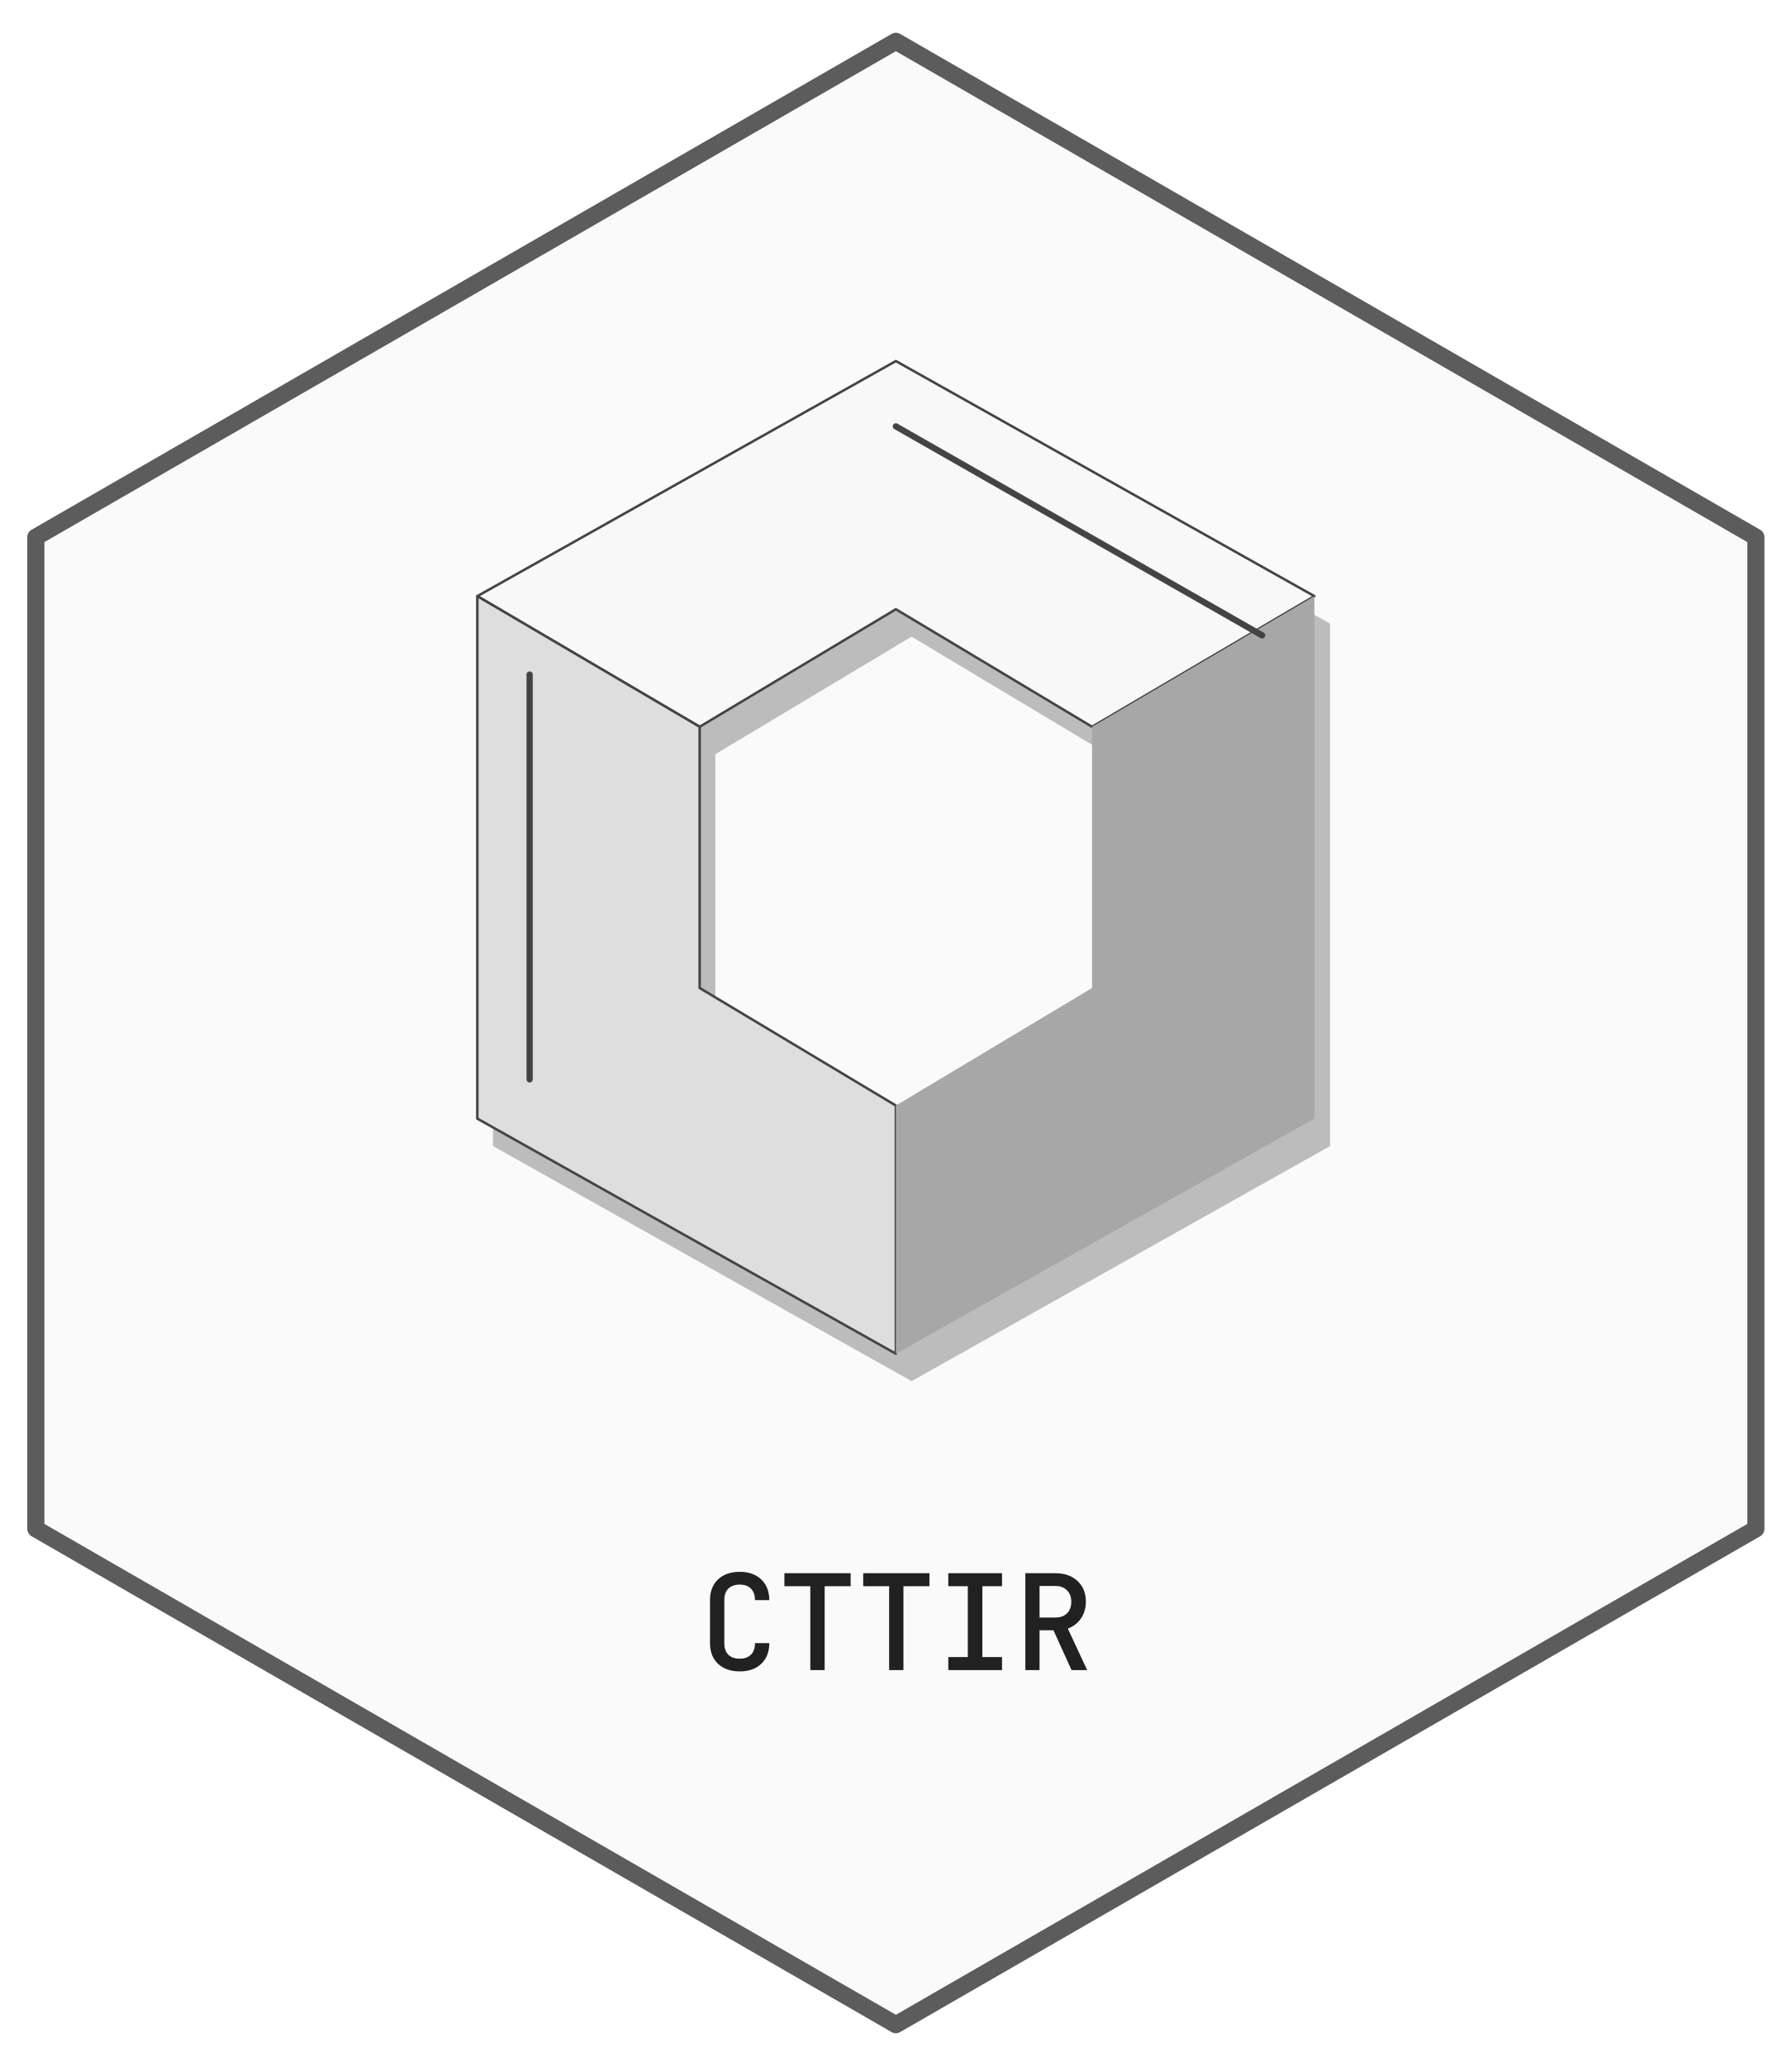
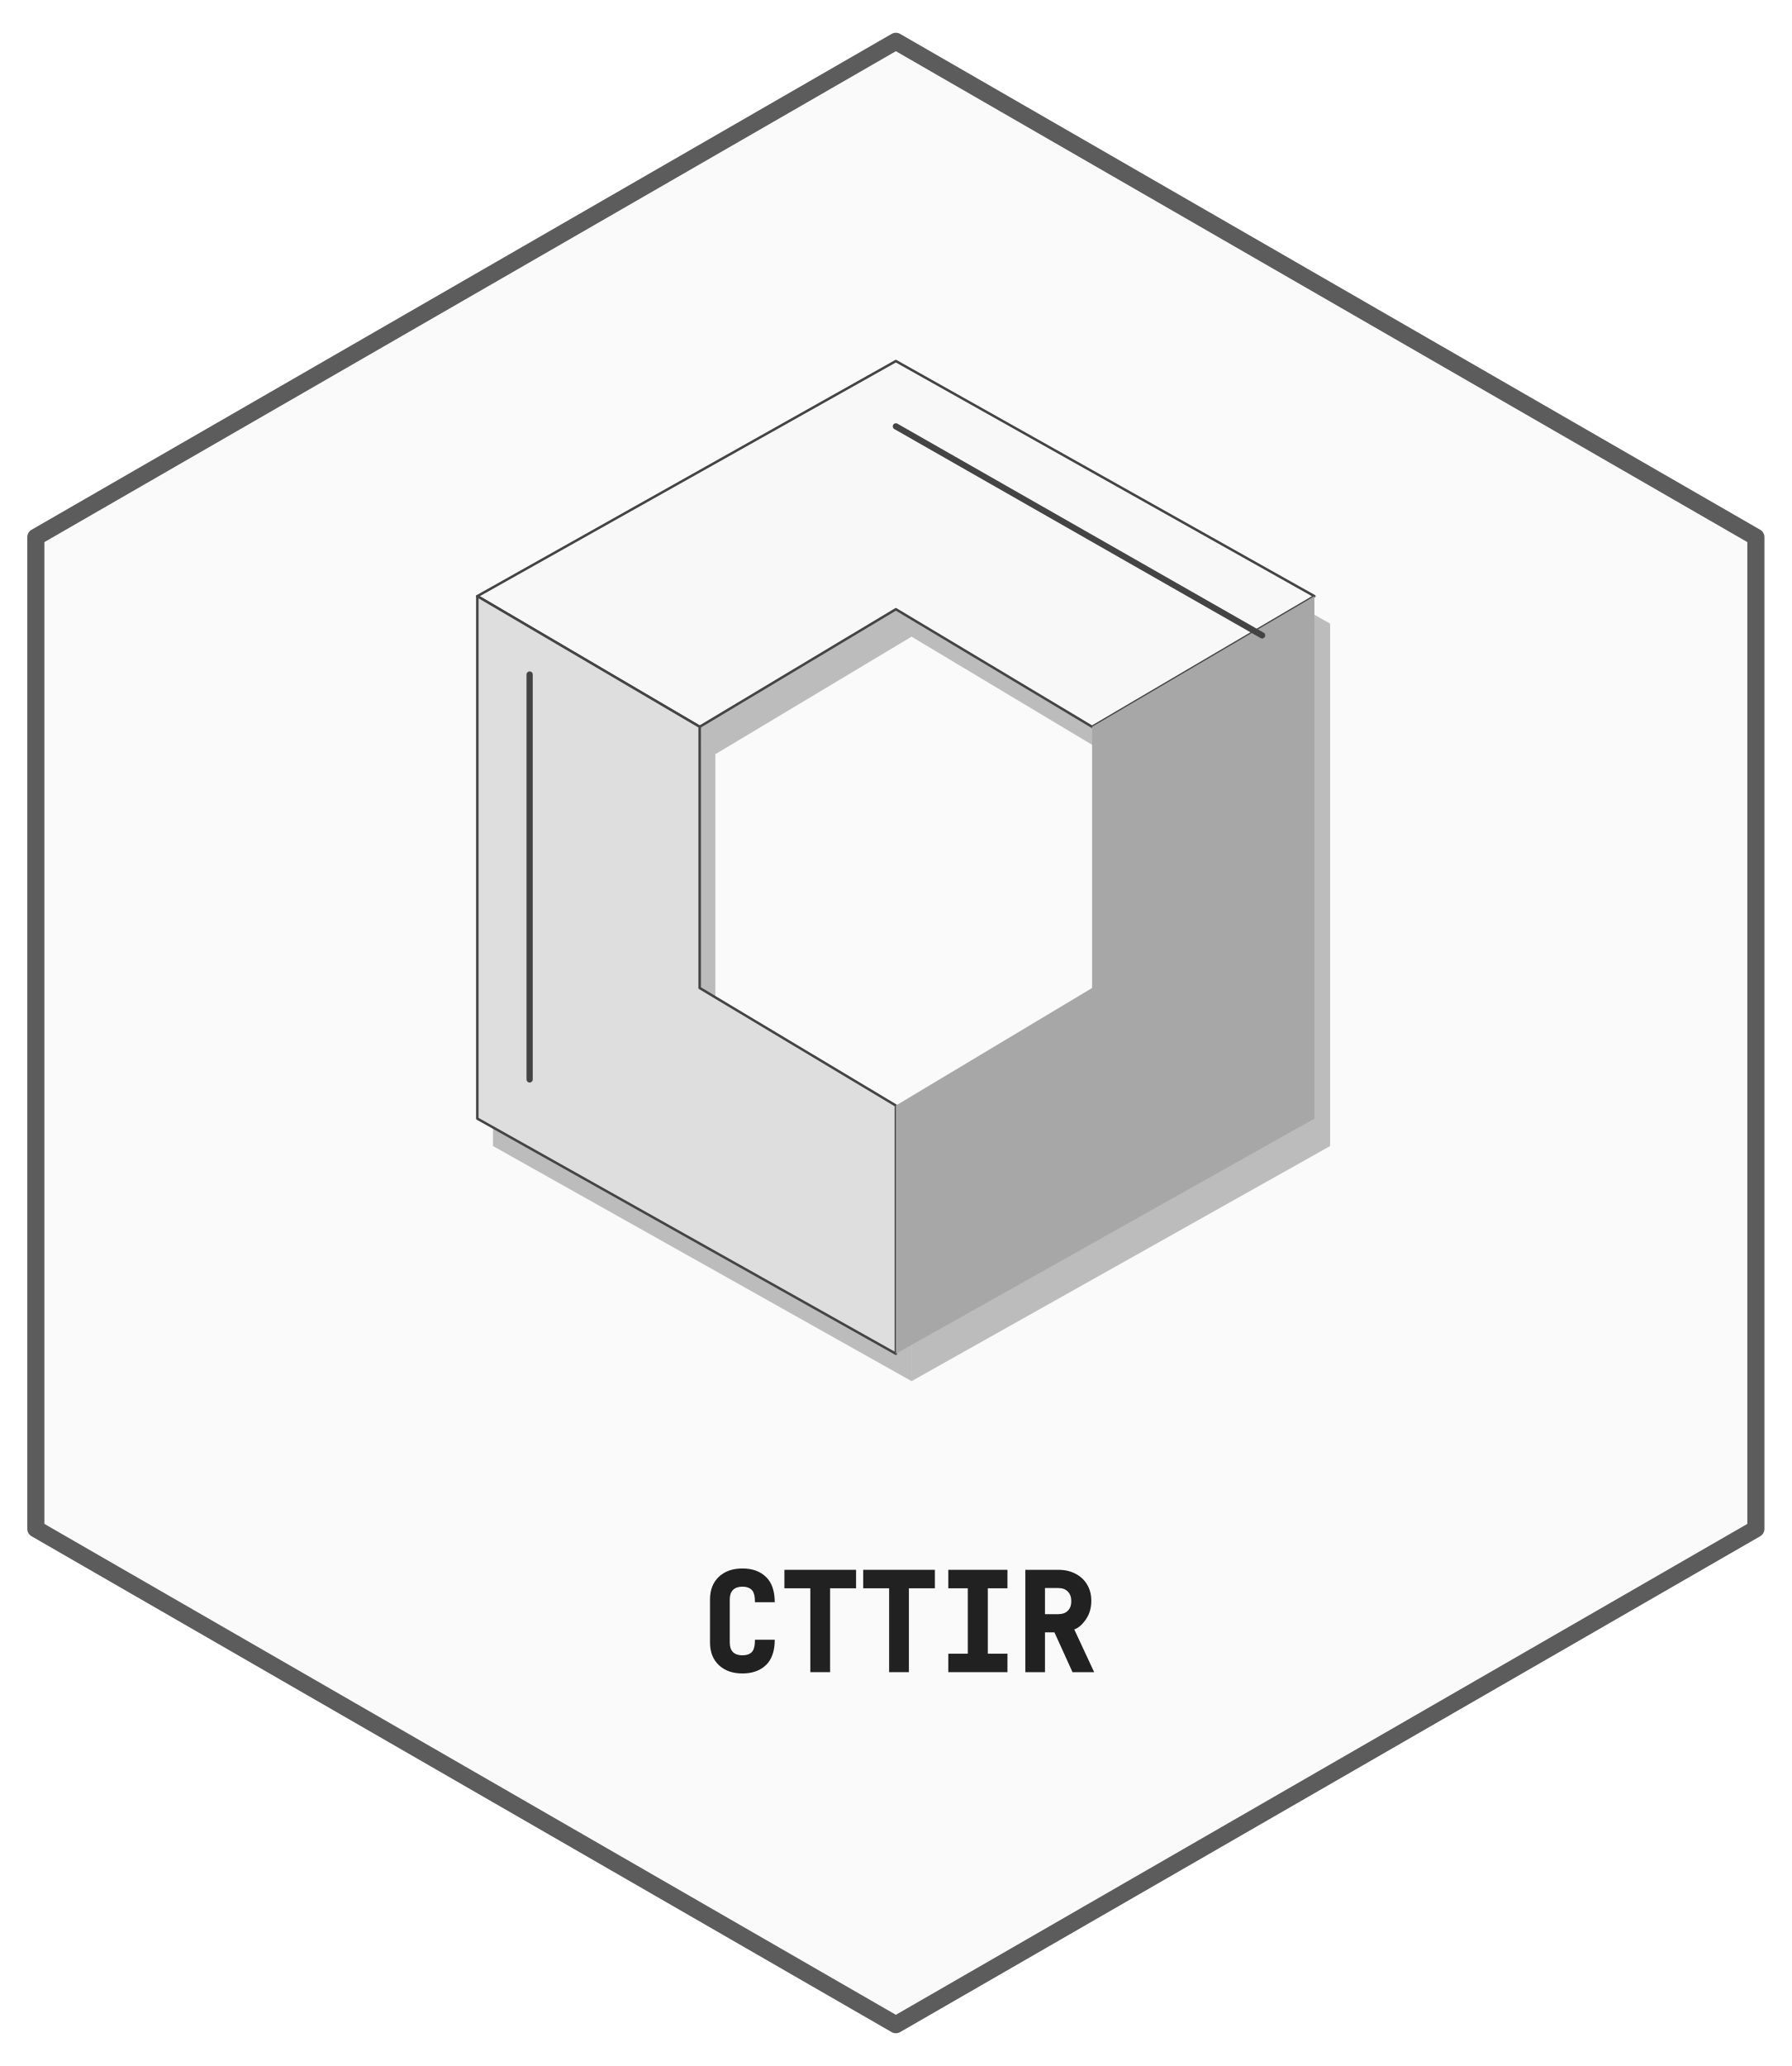
- <svg xmlns="http://www.w3.org/2000/svg" xmlns:xlink="http://www.w3.org/1999/xlink" width="432pt" height="498pt" viewBox="0 0 432 498">
+ <svg xmlns="http://www.w3.org/2000/svg" xmlns:xlink="http://www.w3.org/1999/xlink" width="432" height="498" viewBox="0 0 432 498">
  <defs>
    <g>
      <g id="glyph-0-0">
-         <path d="M 9.859 0.312 C 7.66 0.312 5.914 -0.297 4.625 -1.516 C 3.332 -2.742 2.688 -4.406 2.688 -6.5 L 2.688 -16.859 C 2.688 -18.973 3.332 -20.641 4.625 -21.859 C 5.914 -23.078 7.66 -23.688 9.859 -23.688 C 12.035 -23.688 13.766 -23.07 15.047 -21.844 C 16.336 -20.613 16.984 -18.953 16.984 -16.859 L 13.531 -16.859 C 13.531 -18.078 13.203 -19.004 12.547 -19.641 C 11.898 -20.285 11.004 -20.609 9.859 -20.609 C 8.68 -20.609 7.766 -20.285 7.109 -19.641 C 6.461 -19.004 6.141 -18.078 6.141 -16.859 L 6.141 -6.5 C 6.141 -5.281 6.461 -4.348 7.109 -3.703 C 7.766 -3.066 8.68 -2.75 9.859 -2.75 C 11.004 -2.75 11.898 -3.066 12.547 -3.703 C 13.203 -4.348 13.531 -5.281 13.531 -6.5 L 16.984 -6.5 C 16.984 -4.406 16.336 -2.742 15.047 -1.516 C 13.766 -0.297 12.035 0.312 9.859 0.312 Z M 9.859 0.312 " />
+         <path d="M 10.516 0.312 C 8.141 0.312 6.238 -0.359 4.812 -1.703 C 3.395 -3.055 2.688 -4.875 2.688 -7.156 L 2.688 -17.516 C 2.688 -19.816 3.395 -21.641 4.812 -22.984 C 6.238 -24.328 8.141 -25 10.516 -25 C 12.867 -25 14.754 -24.32 16.172 -22.969 C 17.586 -21.613 18.297 -19.578 18.297 -16.859 L 13.531 -16.859 C 13.531 -18.328 13.27 -19.316 12.75 -19.828 C 12.227 -20.348 11.484 -20.609 10.516 -20.609 C 9.516 -20.609 8.754 -20.348 8.234 -19.828 C 7.711 -19.316 7.453 -18.547 7.453 -17.516 L 7.453 -7.156 C 7.453 -6.125 7.711 -5.348 8.234 -4.828 C 8.754 -4.316 9.516 -4.062 10.516 -4.062 C 11.484 -4.062 12.227 -4.316 12.75 -4.828 C 13.27 -5.348 13.531 -6.344 13.531 -7.812 L 18.297 -7.812 C 18.297 -5.094 17.586 -3.055 16.172 -1.703 C 14.754 -0.359 12.867 0.312 10.516 0.312 Z M 10.516 0.312 " />
      </g>
      <g id="glyph-0-1">
-         <path d="M 7.875 0 L 7.875 -20.219 L 1.625 -20.219 L 1.625 -23.359 L 17.594 -23.359 L 17.594 -20.219 L 11.328 -20.219 L 11.328 0 Z M 7.875 0 " />
+         <path d="M 7.875 0 L 7.875 -20.219 L 1.625 -20.219 L 1.625 -24.672 L 18.906 -24.672 L 18.906 -20.219 L 12.641 -20.219 L 12.641 0 Z M 7.875 0 " />
      </g>
      <g id="glyph-0-2">
-         <path d="M 3.141 0 L 3.141 -3.141 L 7.844 -3.141 L 7.844 -20.219 L 3.141 -20.219 L 3.141 -23.359 L 16.094 -23.359 L 16.094 -20.219 L 11.359 -20.219 L 11.359 -3.141 L 16.094 -3.141 L 16.094 0 Z M 3.141 0 " />
+         <path d="M 3.141 0 L 3.141 -4.453 L 7.844 -4.453 L 7.844 -20.219 L 3.141 -20.219 L 3.141 -24.672 L 17.406 -24.672 L 17.406 -20.219 L 12.672 -20.219 L 12.672 -4.453 L 17.406 -4.453 L 17.406 0 Z M 3.141 0 " />
      </g>
      <g id="glyph-0-3">
-         <path d="M 2.719 0 L 2.719 -23.359 L 10.016 -23.359 C 11.461 -23.359 12.734 -23.07 13.828 -22.5 C 14.93 -21.938 15.785 -21.145 16.391 -20.125 C 17.004 -19.102 17.312 -17.898 17.312 -16.516 C 17.312 -14.953 16.914 -13.594 16.125 -12.438 C 15.332 -11.289 14.273 -10.484 12.953 -10.016 L 17.625 0 L 13.859 0 L 9.5 -9.594 L 6.141 -9.594 L 6.141 0 Z M 6.141 -12.672 L 10.016 -12.672 C 11.172 -12.672 12.086 -13.008 12.766 -13.688 C 13.453 -14.375 13.797 -15.297 13.797 -16.453 C 13.797 -17.617 13.445 -18.547 12.75 -19.234 C 12.062 -19.93 11.148 -20.281 10.016 -20.281 L 6.141 -20.281 Z M 6.141 -12.672 " />
+         <path d="M 2.719 0 L 2.719 -24.672 L 10.672 -24.672 C 12.223 -24.672 13.598 -24.359 14.797 -23.734 C 16.004 -23.117 16.941 -22.25 17.609 -21.125 C 18.285 -20 18.625 -18.68 18.625 -17.172 C 18.625 -15.473 18.188 -13.988 17.312 -12.719 C 16.445 -11.457 15.516 -10.648 14.516 -10.297 L 19.312 0 L 14.094 0 L 9.734 -9.594 L 7.453 -9.594 L 7.453 0 Z M 7.453 -13.984 L 10.672 -13.984 C 11.648 -13.984 12.414 -14.258 12.969 -14.812 C 13.52 -15.363 13.797 -16.129 13.797 -17.109 C 13.797 -18.098 13.516 -18.875 12.953 -19.438 C 12.391 -20 11.629 -20.281 10.672 -20.281 L 7.453 -20.281 Z M 7.453 -13.984 " />
      </g>
    </g>
  </defs>
  <path fill-rule="nonzero" fill="rgb(98.039%, 98.039%, 98.039%)" fill-opacity="1" stroke-width="4.125" stroke-linecap="round" stroke-linejoin="round" stroke="rgb(36.078%, 36.078%, 36.078%)" stroke-opacity="1" stroke-miterlimit="10" d="M 216 9.961 L 423.359 129.48 L 423.359 368.52 L 216 488.039 L 8.641 368.52 L 8.641 129.48 Z M 216 9.961 " />
  <path fill-rule="nonzero" fill="rgb(1.961%, 1.961%, 1.961%)" fill-opacity="0.251" d="M 219.785 93.645 L 320.699 150.316 L 267.09 181.797 L 219.785 153.465 L 172.48 181.797 L 118.867 150.316 Z M 219.785 93.645 " />
  <path fill-rule="nonzero" fill="rgb(97.255%, 97.255%, 97.255%)" fill-opacity="1" stroke-width="0.6" stroke-linecap="round" stroke-linejoin="round" stroke="rgb(26.667%, 26.667%, 26.667%)" stroke-opacity="1" stroke-miterlimit="10" d="M 216 87.031 L 316.914 143.703 L 263.305 175.188 L 216 146.852 L 168.695 175.188 L 115.086 143.703 Z M 216 87.031 " />
  <path fill-rule="nonzero" fill="rgb(1.961%, 1.961%, 1.961%)" fill-opacity="0.251" d="M 118.867 150.316 L 172.48 181.797 L 172.48 244.766 L 219.785 273.102 L 219.785 332.918 L 118.867 276.25 Z M 118.867 150.316 " />
  <path fill-rule="nonzero" fill="rgb(87.059%, 87.059%, 87.059%)" fill-opacity="1" stroke-width="0.6" stroke-linecap="round" stroke-linejoin="round" stroke="rgb(26.667%, 26.667%, 26.667%)" stroke-opacity="1" stroke-miterlimit="10" d="M 115.086 143.703 L 168.695 175.188 L 168.695 238.152 L 216 266.488 L 216 326.309 L 115.086 269.637 Z M 115.086 143.703 " />
  <path fill-rule="nonzero" fill="rgb(1.961%, 1.961%, 1.961%)" fill-opacity="0.251" d="M 219.785 332.918 L 219.785 273.102 L 267.09 244.766 L 267.09 181.797 L 320.699 150.316 L 320.699 276.25 Z M 219.785 332.918 " />
  <path fill-rule="nonzero" fill="rgb(65.49%, 65.49%, 65.49%)" fill-opacity="1" d="M 216 326.309 L 216 266.488 L 263.305 238.152 L 263.305 175.188 L 316.914 143.703 L 316.914 269.637 Z M 216 326.309 " />
  <path fill-rule="nonzero" fill="rgb(98.039%, 98.039%, 98.039%)" fill-opacity="1" d="M 216 161.02 L 176.398 183.844 L 176.398 229.496 L 216 252.32 L 255.602 229.496 L 255.602 183.844 Z M 216 161.02 " />
  <path fill="none" stroke-width="1.5" stroke-linecap="round" stroke-linejoin="round" stroke="rgb(26.667%, 26.667%, 26.667%)" stroke-opacity="1" stroke-miterlimit="10" d="M 216 102.773 L 304.301 153.148 " />
  <path fill="none" stroke-width="1.5" stroke-linecap="round" stroke-linejoin="round" stroke="rgb(26.667%, 26.667%, 26.667%)" stroke-opacity="1" stroke-miterlimit="10" d="M 127.699 162.594 L 127.699 260.191 " />
  <g fill="rgb(12.941%, 12.941%, 12.941%)" fill-opacity="1">
-     <use xlink:href="#glyph-0-0" x="168.5" y="402.569" />
-     <use xlink:href="#glyph-0-1" x="187.5" y="402.569" />
-     <use xlink:href="#glyph-0-1" x="206.5" y="402.569" />
-     <use xlink:href="#glyph-0-2" x="225.5" y="402.569" />
-     <use xlink:href="#glyph-0-3" x="244.5" y="402.569" />
+     <use xlink:href="#glyph-0-0" x="168.5" y="403.069" />
+     <use xlink:href="#glyph-0-1" x="187.5" y="403.069" />
+     <use xlink:href="#glyph-0-1" x="206.5" y="403.069" />
+     <use xlink:href="#glyph-0-2" x="225.5" y="403.069" />
+     <use xlink:href="#glyph-0-3" x="244.5" y="403.069" />
  </g>
</svg>
